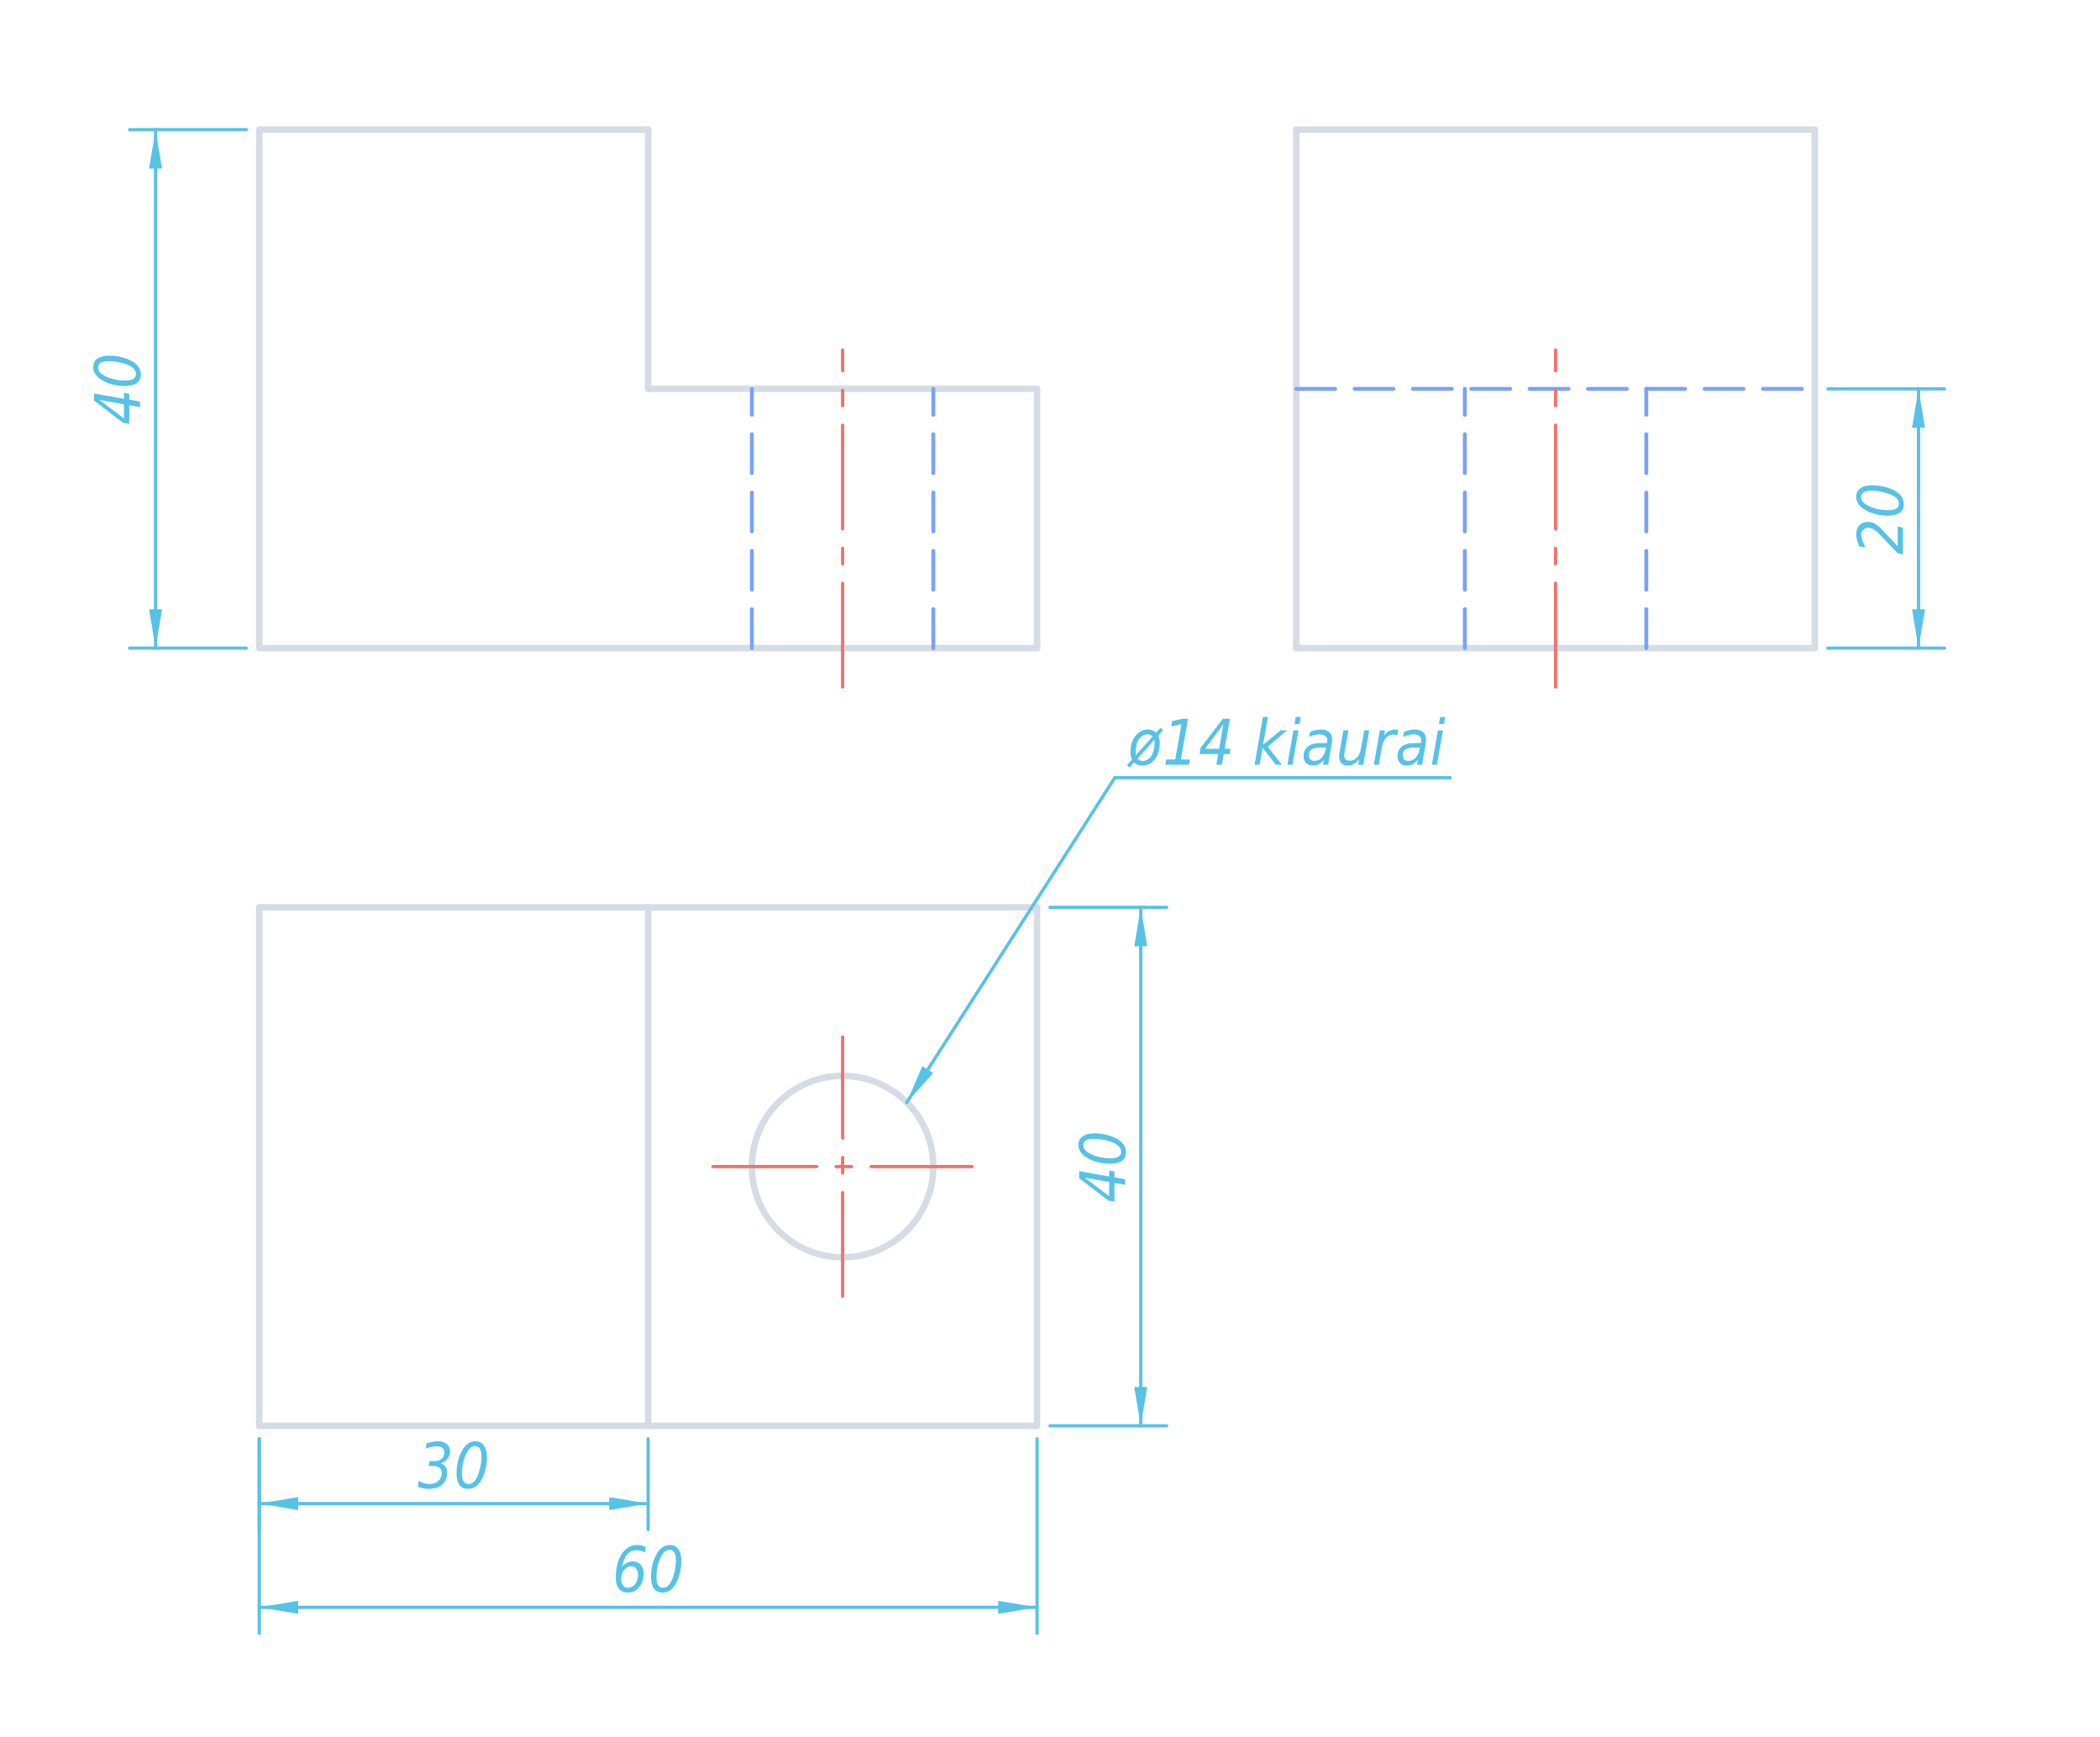
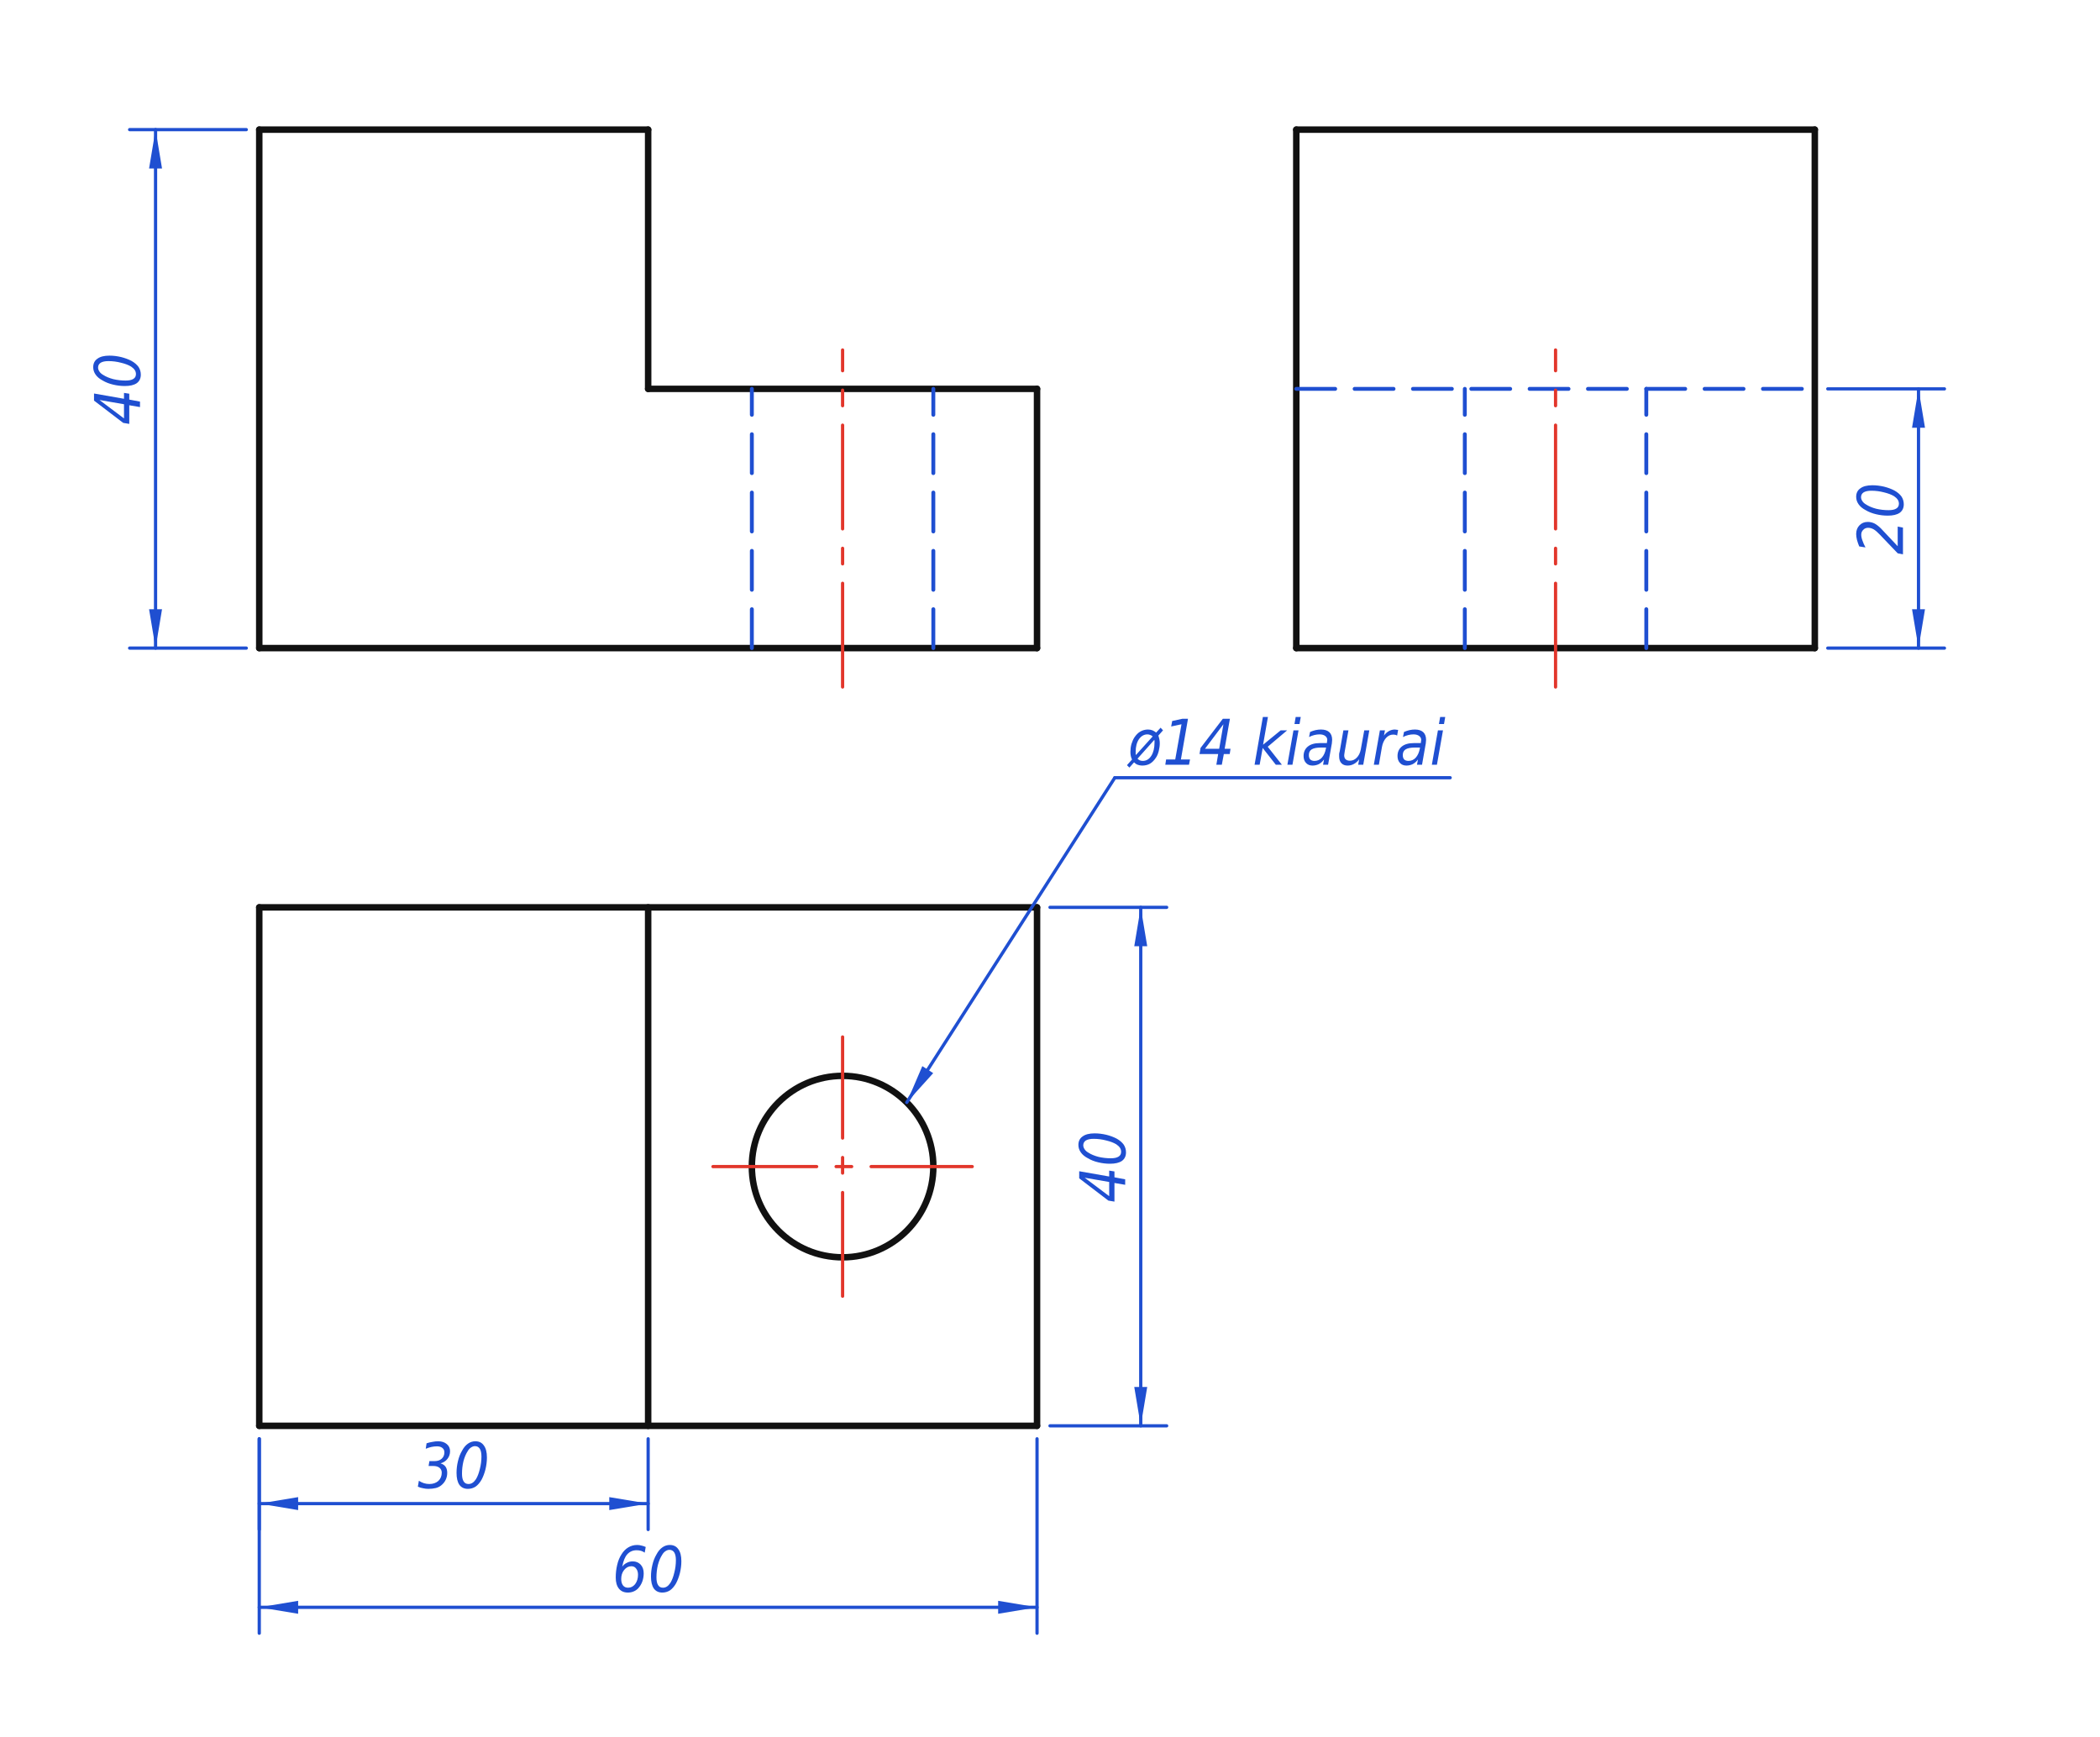
<svg xmlns="http://www.w3.org/2000/svg" viewBox="32.0 62.0 162.0 134.0">
-   <line x1="0.00" y1="297.00" x2="210.00" y2="297.00" stroke="#d5dce6" stroke-width="0.25" fill="none" stroke-linecap="round" />
-   <line x1="210.00" y1="297.00" x2="210.00" y2="0.00" stroke="#d5dce6" stroke-width="0.25" fill="none" stroke-linecap="round" />
-   <line x1="210.00" y1="0.00" x2="0.00" y2="0.00" stroke="#d5dce6" stroke-width="0.25" fill="none" stroke-linecap="round" />
-   <line x1="0.00" y1="0.00" x2="0.00" y2="297.00" stroke="#d5dce6" stroke-width="0.25" fill="none" stroke-linecap="round" />
-   <line x1="20.00" y1="292.00" x2="205.00" y2="292.00" stroke="#d5dce6" stroke-width="0.7" fill="none" stroke-linecap="round" />
-   <line x1="205.00" y1="292.00" x2="205.00" y2="5.00" stroke="#d5dce6" stroke-width="0.7" fill="none" stroke-linecap="round" />
-   <line x1="205.00" y1="5.00" x2="20.00" y2="5.00" stroke="#d5dce6" stroke-width="0.7" fill="none" stroke-linecap="round" />
-   <line x1="20.00" y1="5.00" x2="20.00" y2="292.00" stroke="#d5dce6" stroke-width="0.7" fill="none" stroke-linecap="round" />
-   <line x1="20.00" y1="292.00" x2="205.00" y2="292.00" stroke="#d5dce6" stroke-width="0.7" fill="none" stroke-linecap="round" />
-   <line x1="205.00" y1="292.00" x2="205.00" y2="252.00" stroke="#d5dce6" stroke-width="0.7" fill="none" stroke-linecap="round" />
-   <line x1="205.00" y1="252.00" x2="20.00" y2="252.00" stroke="#d5dce6" stroke-width="0.7" fill="none" stroke-linecap="round" />
-   <line x1="20.00" y1="252.00" x2="20.00" y2="292.00" stroke="#d5dce6" stroke-width="0.7" fill="none" stroke-linecap="round" />
-   <line x1="85.00" y1="292.00" x2="85.00" y2="252.00" stroke="#d5dce6" stroke-width="0.5" fill="none" stroke-linecap="round" />
-   <line x1="20.00" y1="282.00" x2="85.00" y2="282.00" stroke="#d5dce6" stroke-width="0.5" fill="none" stroke-linecap="round" />
-   <line x1="20.00" y1="272.00" x2="85.00" y2="272.00" stroke="#d5dce6" stroke-width="0.5" fill="none" stroke-linecap="round" />
-   <line x1="20.00" y1="262.00" x2="85.00" y2="262.00" stroke="#d5dce6" stroke-width="0.5" fill="none" stroke-linecap="round" />
-   <line x1="40.00" y1="292.00" x2="40.00" y2="252.00" stroke="#d5dce6" stroke-width="0.5" fill="none" stroke-linecap="round" />
-   <line x1="85.00" y1="277.00" x2="205.00" y2="277.00" stroke="#d5dce6" stroke-width="0.5" fill="none" stroke-linecap="round" />
-   <line x1="145.00" y1="292.00" x2="145.00" y2="277.00" stroke="#d5dce6" stroke-width="0.5" fill="none" stroke-linecap="round" />
-   <line x1="180.00" y1="292.00" x2="180.00" y2="277.00" stroke="#d5dce6" stroke-width="0.5" fill="none" stroke-linecap="round" />
-   <text x="21.50" y="259.50" font-size="3.47" font-family="'DejaVu Sans Condensed', 'DejaVu Sans', sans-serif" font-style="italic" font-weight="400" fill="#d5dce6" text-anchor="start" transform="rotate(0.00 21.50 259.50)">Braižė</text>
-   <text x="21.50" y="269.50" font-size="3.47" font-family="'DejaVu Sans Condensed', 'DejaVu Sans', sans-serif" font-style="italic" font-weight="400" fill="#d5dce6" text-anchor="start" transform="rotate(0.00 21.50 269.50)">Tikrino</text>
-   <text x="21.50" y="279.50" font-size="3.47" font-family="'DejaVu Sans Condensed', 'DejaVu Sans', sans-serif" font-style="italic" font-weight="400" fill="#d5dce6" text-anchor="start" transform="rotate(0.00 21.50 279.50)">Data</text>
-   <text x="21.50" y="289.50" font-size="3.47" font-family="'DejaVu Sans Condensed', 'DejaVu Sans', sans-serif" font-style="italic" font-weight="400" fill="#d5dce6" text-anchor="start" transform="rotate(0.00 21.50 289.50)">Mastelis</text>
-   <text x="42.00" y="289.50" font-size="3.47" font-family="'DejaVu Sans Condensed', 'DejaVu Sans', sans-serif" font-style="italic" font-weight="400" fill="#d5dce6" text-anchor="start" transform="rotate(0.00 42.00 289.50)">1:1</text>
-   <text x="145.00" y="265.50" font-size="9.72" font-family="'DejaVu Sans Condensed', 'DejaVu Sans', sans-serif" font-style="italic" font-weight="700" fill="#d5dce6" text-anchor="middle" transform="rotate(0.00 145.00 265.50)">3 PROJEKCIJOS</text>
-   <text x="145.00" y="273.50" font-size="3.47" font-family="'DejaVu Sans Condensed', 'DejaVu Sans', sans-serif" font-style="italic" font-weight="400" fill="#d5dce6" text-anchor="middle" transform="rotate(0.00 145.00 273.50)">Brėžly praktika · užduotis Nr. 5</text>
-   <text x="87.00" y="286.00" font-size="3.47" font-family="'DejaVu Sans Condensed', 'DejaVu Sans', sans-serif" font-style="italic" font-weight="400" fill="#d5dce6" text-anchor="start" transform="rotate(0.00 87.00 286.00)">Lygis: ★★★ sunki</text>
-   <text x="147.00" y="286.00" font-size="3.47" font-family="'DejaVu Sans Condensed', 'DejaVu Sans', sans-serif" font-style="italic" font-weight="400" fill="#d5dce6" text-anchor="start" transform="rotate(0.00 147.00 286.00)">~20 min · +60 XP</text>
-   <text x="192.50" y="286.50" font-size="6.94" font-family="'DejaVu Sans Condensed', 'DejaVu Sans', sans-serif" font-style="italic" font-weight="700" fill="#d5dce6" text-anchor="middle" transform="rotate(0.00 192.50 286.50)">A4</text>
-   <text x="25.00" y="13.00" font-size="4.86" font-family="'DejaVu Sans Condensed', 'DejaVu Sans', sans-serif" font-style="italic" font-weight="400" fill="#d5dce6" text-anchor="start" transform="rotate(0.00 25.00 13.00)">Trys vaizdai, E metodas: viršus - apačioje, kairė - dešinėje.</text>
-   <text x="25.00" y="19.00" font-size="3.47" font-family="'DejaVu Sans Condensed', 'DejaVu Sans', sans-serif" font-style="italic" font-weight="400" fill="#56c2e6" text-anchor="start" transform="rotate(0.00 25.00 19.00)">Komandos: LINE, XLINE, CIRCLE, NEMATOMOS, DIMLINEAR</text>
-   <line x1="52.00" y1="112.00" x2="112.00" y2="112.00" stroke="#d5dce6" stroke-width="0.5" fill="none" stroke-linecap="round" />
-   <line x1="112.00" y1="112.00" x2="112.00" y2="92.00" stroke="#d5dce6" stroke-width="0.5" fill="none" stroke-linecap="round" />
-   <line x1="112.00" y1="92.00" x2="82.00" y2="92.00" stroke="#d5dce6" stroke-width="0.5" fill="none" stroke-linecap="round" />
-   <line x1="82.00" y1="92.00" x2="82.00" y2="72.00" stroke="#d5dce6" stroke-width="0.5" fill="none" stroke-linecap="round" />
-   <line x1="82.00" y1="72.00" x2="52.00" y2="72.00" stroke="#d5dce6" stroke-width="0.5" fill="none" stroke-linecap="round" />
-   <line x1="52.00" y1="72.00" x2="52.00" y2="112.00" stroke="#d5dce6" stroke-width="0.5" fill="none" stroke-linecap="round" />
-   <line x1="90.00" y1="112.00" x2="90.00" y2="92.00" stroke="#7aa2f7" stroke-width="0.3" fill="none" stroke-linecap="round" stroke-dasharray="3 1.5" />
-   <line x1="104.00" y1="112.00" x2="104.00" y2="92.00" stroke="#7aa2f7" stroke-width="0.3" fill="none" stroke-linecap="round" stroke-dasharray="3 1.5" />
-   <line x1="97.00" y1="115.00" x2="97.00" y2="89.00" stroke="#f47067" stroke-width="0.25" fill="none" stroke-linecap="round" stroke-dasharray="8 1.5 1.2 1.5" />
-   <line x1="52.00" y1="172.00" x2="112.00" y2="172.00" stroke="#d5dce6" stroke-width="0.5" fill="none" stroke-linecap="round" />
-   <line x1="112.00" y1="172.00" x2="112.00" y2="132.00" stroke="#d5dce6" stroke-width="0.5" fill="none" stroke-linecap="round" />
-   <line x1="112.00" y1="132.00" x2="52.00" y2="132.00" stroke="#d5dce6" stroke-width="0.5" fill="none" stroke-linecap="round" />
-   <line x1="52.00" y1="132.00" x2="52.00" y2="172.00" stroke="#d5dce6" stroke-width="0.5" fill="none" stroke-linecap="round" />
-   <line x1="82.00" y1="172.00" x2="82.00" y2="132.00" stroke="#d5dce6" stroke-width="0.5" fill="none" stroke-linecap="round" />
-   <circle cx="97.00" cy="152.00" r="7.00" stroke="#d5dce6" stroke-width="0.5" fill="none" stroke-linecap="round" />
-   <line x1="87.00" y1="152.00" x2="107.00" y2="152.00" stroke="#f47067" stroke-width="0.25" fill="none" stroke-linecap="round" stroke-dasharray="8 1.5 1.2 1.5" />
-   <line x1="97.00" y1="162.00" x2="97.00" y2="142.00" stroke="#f47067" stroke-width="0.25" fill="none" stroke-linecap="round" stroke-dasharray="8 1.5 1.2 1.5" />
-   <line x1="132.00" y1="112.00" x2="172.00" y2="112.00" stroke="#d5dce6" stroke-width="0.5" fill="none" stroke-linecap="round" />
-   <line x1="172.00" y1="112.00" x2="172.00" y2="72.00" stroke="#d5dce6" stroke-width="0.5" fill="none" stroke-linecap="round" />
-   <line x1="172.00" y1="72.00" x2="132.00" y2="72.00" stroke="#d5dce6" stroke-width="0.5" fill="none" stroke-linecap="round" />
-   <line x1="132.00" y1="72.00" x2="132.00" y2="112.00" stroke="#d5dce6" stroke-width="0.5" fill="none" stroke-linecap="round" />
-   <line x1="132.00" y1="92.00" x2="172.00" y2="92.00" stroke="#7aa2f7" stroke-width="0.3" fill="none" stroke-linecap="round" stroke-dasharray="3 1.5" />
-   <line x1="145.00" y1="112.00" x2="145.00" y2="92.00" stroke="#7aa2f7" stroke-width="0.3" fill="none" stroke-linecap="round" stroke-dasharray="3 1.5" />
-   <line x1="159.00" y1="112.00" x2="159.00" y2="92.00" stroke="#7aa2f7" stroke-width="0.3" fill="none" stroke-linecap="round" stroke-dasharray="3 1.5" />
-   <line x1="152.00" y1="115.00" x2="152.00" y2="89.00" stroke="#f47067" stroke-width="0.25" fill="none" stroke-linecap="round" stroke-dasharray="8 1.5 1.2 1.5" />
-   <line x1="52.00" y1="173.00" x2="52.00" y2="180.00" stroke="#56c2e6" stroke-width="0.25" fill="none" stroke-linecap="round" />
-   <line x1="82.00" y1="173.00" x2="82.00" y2="180.00" stroke="#56c2e6" stroke-width="0.25" fill="none" stroke-linecap="round" />
-   <line x1="52.00" y1="178.00" x2="82.00" y2="178.00" stroke="#56c2e6" stroke-width="0.25" fill="none" stroke-linecap="round" />
-   <polygon points="52.00,178.00 55.00,178.50 55.00,177.50" fill="#56c2e6" />
-   <polygon points="82.00,178.00 79.00,177.50 79.00,178.50" fill="#56c2e6" />
-   <text x="67.00" y="176.80" font-size="4.86" font-family="'DejaVu Sans Condensed', 'DejaVu Sans', sans-serif" font-style="italic" font-weight="400" fill="#56c2e6" text-anchor="middle" transform="rotate(-0.00 67.00 176.80)">30</text>
-   <line x1="52.00" y1="173.00" x2="52.00" y2="188.00" stroke="#56c2e6" stroke-width="0.25" fill="none" stroke-linecap="round" />
-   <line x1="112.00" y1="173.00" x2="112.00" y2="188.00" stroke="#56c2e6" stroke-width="0.25" fill="none" stroke-linecap="round" />
-   <line x1="52.00" y1="186.00" x2="112.00" y2="186.00" stroke="#56c2e6" stroke-width="0.25" fill="none" stroke-linecap="round" />
-   <polygon points="52.00,186.00 55.00,186.50 55.00,185.50" fill="#56c2e6" />
-   <polygon points="112.00,186.00 109.00,185.50 109.00,186.50" fill="#56c2e6" />
-   <text x="82.00" y="184.80" font-size="4.86" font-family="'DejaVu Sans Condensed', 'DejaVu Sans', sans-serif" font-style="italic" font-weight="400" fill="#56c2e6" text-anchor="middle" transform="rotate(-0.00 82.00 184.80)">60</text>
-   <line x1="51.00" y1="112.00" x2="42.00" y2="112.00" stroke="#56c2e6" stroke-width="0.25" fill="none" stroke-linecap="round" />
-   <line x1="51.00" y1="72.00" x2="42.00" y2="72.00" stroke="#56c2e6" stroke-width="0.25" fill="none" stroke-linecap="round" />
-   <line x1="44.00" y1="112.00" x2="44.00" y2="72.00" stroke="#56c2e6" stroke-width="0.25" fill="none" stroke-linecap="round" />
-   <polygon points="44.00,112.00 44.50,109.00 43.50,109.00" fill="#56c2e6" />
-   <polygon points="44.00,72.00 43.50,75.00 44.50,75.00" fill="#56c2e6" />
-   <text x="42.80" y="92.00" font-size="4.86" font-family="'DejaVu Sans Condensed', 'DejaVu Sans', sans-serif" font-style="italic" font-weight="400" fill="#56c2e6" text-anchor="middle" transform="rotate(-90.00 42.80 92.00)">40</text>
-   <line x1="113.00" y1="172.00" x2="122.00" y2="172.00" stroke="#56c2e6" stroke-width="0.25" fill="none" stroke-linecap="round" />
-   <line x1="113.00" y1="132.00" x2="122.00" y2="132.00" stroke="#56c2e6" stroke-width="0.25" fill="none" stroke-linecap="round" />
-   <line x1="120.00" y1="172.00" x2="120.00" y2="132.00" stroke="#56c2e6" stroke-width="0.25" fill="none" stroke-linecap="round" />
-   <polygon points="120.00,172.00 120.50,169.00 119.50,169.00" fill="#56c2e6" />
-   <polygon points="120.00,132.00 119.50,135.00 120.50,135.00" fill="#56c2e6" />
-   <text x="118.80" y="152.00" font-size="4.86" font-family="'DejaVu Sans Condensed', 'DejaVu Sans', sans-serif" font-style="italic" font-weight="400" fill="#56c2e6" text-anchor="middle" transform="rotate(-90.00 118.80 152.00)">40</text>
-   <line x1="173.00" y1="112.00" x2="182.00" y2="112.00" stroke="#56c2e6" stroke-width="0.25" fill="none" stroke-linecap="round" />
-   <line x1="173.00" y1="92.00" x2="182.00" y2="92.00" stroke="#56c2e6" stroke-width="0.25" fill="none" stroke-linecap="round" />
-   <line x1="180.00" y1="112.00" x2="180.00" y2="92.00" stroke="#56c2e6" stroke-width="0.25" fill="none" stroke-linecap="round" />
-   <polygon points="180.00,112.00 180.50,109.00 179.50,109.00" fill="#56c2e6" />
-   <polygon points="180.00,92.00 179.50,95.00 180.50,95.00" fill="#56c2e6" />
-   <text x="178.80" y="102.00" font-size="4.86" font-family="'DejaVu Sans Condensed', 'DejaVu Sans', sans-serif" font-style="italic" font-weight="400" fill="#56c2e6" text-anchor="middle" transform="rotate(-90.00 178.80 102.00)">20</text>
-   <line x1="118.00" y1="122.00" x2="101.95" y2="147.05" stroke="#56c2e6" stroke-width="0.25" fill="none" stroke-linecap="round" />
-   <polygon points="101.95,147.05 103.99,144.79 103.15,144.25" fill="#56c2e6" />
-   <line x1="118.00" y1="122.00" x2="143.87" y2="122.00" stroke="#56c2e6" stroke-width="0.25" fill="none" stroke-linecap="round" />
-   <text x="119.00" y="121.00" font-size="4.86" font-family="'DejaVu Sans Condensed', 'DejaVu Sans', sans-serif" font-style="italic" font-weight="400" fill="#56c2e6" text-anchor="start" transform="rotate(0.00 119.00 121.00)">ø14 kiaurai</text>
+   <line x1="0.00" y1="297.00" x2="210.00" y2="297.00" stroke="#111111" stroke-width="0.25" fill="none" stroke-linecap="round" />
+   <line x1="210.00" y1="297.00" x2="210.00" y2="0.00" stroke="#111111" stroke-width="0.25" fill="none" stroke-linecap="round" />
+   <line x1="210.00" y1="0.00" x2="0.00" y2="0.00" stroke="#111111" stroke-width="0.25" fill="none" stroke-linecap="round" />
+   <line x1="0.00" y1="0.00" x2="0.00" y2="297.00" stroke="#111111" stroke-width="0.25" fill="none" stroke-linecap="round" />
+   <line x1="20.00" y1="292.00" x2="205.00" y2="292.00" stroke="#111111" stroke-width="0.7" fill="none" stroke-linecap="round" />
+   <line x1="205.00" y1="292.00" x2="205.00" y2="5.00" stroke="#111111" stroke-width="0.7" fill="none" stroke-linecap="round" />
+   <line x1="205.00" y1="5.00" x2="20.00" y2="5.00" stroke="#111111" stroke-width="0.7" fill="none" stroke-linecap="round" />
+   <line x1="20.00" y1="5.00" x2="20.00" y2="292.00" stroke="#111111" stroke-width="0.7" fill="none" stroke-linecap="round" />
+   <line x1="20.00" y1="292.00" x2="205.00" y2="292.00" stroke="#111111" stroke-width="0.7" fill="none" stroke-linecap="round" />
+   <line x1="205.00" y1="292.00" x2="205.00" y2="252.00" stroke="#111111" stroke-width="0.7" fill="none" stroke-linecap="round" />
+   <line x1="205.00" y1="252.00" x2="20.00" y2="252.00" stroke="#111111" stroke-width="0.7" fill="none" stroke-linecap="round" />
+   <line x1="20.00" y1="252.00" x2="20.00" y2="292.00" stroke="#111111" stroke-width="0.7" fill="none" stroke-linecap="round" />
+   <line x1="85.00" y1="292.00" x2="85.00" y2="252.00" stroke="#111111" stroke-width="0.5" fill="none" stroke-linecap="round" />
+   <line x1="20.00" y1="282.00" x2="85.00" y2="282.00" stroke="#111111" stroke-width="0.5" fill="none" stroke-linecap="round" />
+   <line x1="20.00" y1="272.00" x2="85.00" y2="272.00" stroke="#111111" stroke-width="0.5" fill="none" stroke-linecap="round" />
+   <line x1="20.00" y1="262.00" x2="85.00" y2="262.00" stroke="#111111" stroke-width="0.5" fill="none" stroke-linecap="round" />
+   <line x1="40.00" y1="292.00" x2="40.00" y2="252.00" stroke="#111111" stroke-width="0.5" fill="none" stroke-linecap="round" />
+   <line x1="85.00" y1="277.00" x2="205.00" y2="277.00" stroke="#111111" stroke-width="0.5" fill="none" stroke-linecap="round" />
+   <line x1="145.00" y1="292.00" x2="145.00" y2="277.00" stroke="#111111" stroke-width="0.5" fill="none" stroke-linecap="round" />
+   <line x1="180.00" y1="292.00" x2="180.00" y2="277.00" stroke="#111111" stroke-width="0.5" fill="none" stroke-linecap="round" />
+   <text x="21.50" y="259.50" font-size="3.47" font-family="'DejaVu Sans Condensed', 'DejaVu Sans', sans-serif" font-style="italic" font-weight="400" fill="#111111" text-anchor="start" transform="rotate(0.00 21.50 259.50)">Braižė</text>
+   <text x="21.50" y="269.50" font-size="3.47" font-family="'DejaVu Sans Condensed', 'DejaVu Sans', sans-serif" font-style="italic" font-weight="400" fill="#111111" text-anchor="start" transform="rotate(0.00 21.50 269.50)">Tikrino</text>
+   <text x="21.50" y="279.50" font-size="3.47" font-family="'DejaVu Sans Condensed', 'DejaVu Sans', sans-serif" font-style="italic" font-weight="400" fill="#111111" text-anchor="start" transform="rotate(0.00 21.50 279.50)">Data</text>
+   <text x="21.50" y="289.50" font-size="3.47" font-family="'DejaVu Sans Condensed', 'DejaVu Sans', sans-serif" font-style="italic" font-weight="400" fill="#111111" text-anchor="start" transform="rotate(0.00 21.50 289.50)">Mastelis</text>
+   <text x="42.00" y="289.50" font-size="3.47" font-family="'DejaVu Sans Condensed', 'DejaVu Sans', sans-serif" font-style="italic" font-weight="400" fill="#111111" text-anchor="start" transform="rotate(0.00 42.00 289.50)">1:1</text>
+   <text x="145.00" y="265.50" font-size="9.72" font-family="'DejaVu Sans Condensed', 'DejaVu Sans', sans-serif" font-style="italic" font-weight="700" fill="#111111" text-anchor="middle" transform="rotate(0.00 145.00 265.50)">3 PROJEKCIJOS</text>
+   <text x="145.00" y="273.50" font-size="3.47" font-family="'DejaVu Sans Condensed', 'DejaVu Sans', sans-serif" font-style="italic" font-weight="400" fill="#111111" text-anchor="middle" transform="rotate(0.00 145.00 273.50)">Brėžly praktika · užduotis Nr. 5</text>
+   <text x="87.00" y="286.00" font-size="3.47" font-family="'DejaVu Sans Condensed', 'DejaVu Sans', sans-serif" font-style="italic" font-weight="400" fill="#111111" text-anchor="start" transform="rotate(0.00 87.00 286.00)">Lygis: ★★★ sunki</text>
+   <text x="147.00" y="286.00" font-size="3.47" font-family="'DejaVu Sans Condensed', 'DejaVu Sans', sans-serif" font-style="italic" font-weight="400" fill="#111111" text-anchor="start" transform="rotate(0.00 147.00 286.00)">~20 min · +60 XP</text>
+   <text x="192.50" y="286.50" font-size="6.94" font-family="'DejaVu Sans Condensed', 'DejaVu Sans', sans-serif" font-style="italic" font-weight="700" fill="#111111" text-anchor="middle" transform="rotate(0.00 192.50 286.50)">A4</text>
+   <text x="25.00" y="13.00" font-size="4.86" font-family="'DejaVu Sans Condensed', 'DejaVu Sans', sans-serif" font-style="italic" font-weight="400" fill="#111111" text-anchor="start" transform="rotate(0.00 25.00 13.00)">Trys vaizdai, E metodas: viršus - apačioje, kairė - dešinėje.</text>
+   <text x="25.00" y="19.00" font-size="3.47" font-family="'DejaVu Sans Condensed', 'DejaVu Sans', sans-serif" font-style="italic" font-weight="400" fill="#1f4fd1" text-anchor="start" transform="rotate(0.00 25.00 19.00)">Komandos: LINE, XLINE, CIRCLE, NEMATOMOS, DIMLINEAR</text>
+   <line x1="52.00" y1="112.00" x2="112.00" y2="112.00" stroke="#111111" stroke-width="0.5" fill="none" stroke-linecap="round" />
+   <line x1="112.00" y1="112.00" x2="112.00" y2="92.00" stroke="#111111" stroke-width="0.5" fill="none" stroke-linecap="round" />
+   <line x1="112.00" y1="92.00" x2="82.00" y2="92.00" stroke="#111111" stroke-width="0.5" fill="none" stroke-linecap="round" />
+   <line x1="82.00" y1="92.00" x2="82.00" y2="72.00" stroke="#111111" stroke-width="0.5" fill="none" stroke-linecap="round" />
+   <line x1="82.00" y1="72.00" x2="52.00" y2="72.00" stroke="#111111" stroke-width="0.5" fill="none" stroke-linecap="round" />
+   <line x1="52.00" y1="72.00" x2="52.00" y2="112.00" stroke="#111111" stroke-width="0.5" fill="none" stroke-linecap="round" />
+   <line x1="90.00" y1="112.00" x2="90.00" y2="92.00" stroke="#1f4fd1" stroke-width="0.3" fill="none" stroke-linecap="round" stroke-dasharray="3 1.5" />
+   <line x1="104.00" y1="112.00" x2="104.00" y2="92.00" stroke="#1f4fd1" stroke-width="0.3" fill="none" stroke-linecap="round" stroke-dasharray="3 1.5" />
+   <line x1="97.00" y1="115.00" x2="97.00" y2="89.00" stroke="#e2362b" stroke-width="0.25" fill="none" stroke-linecap="round" stroke-dasharray="8 1.5 1.2 1.5" />
+   <line x1="52.00" y1="172.00" x2="112.00" y2="172.00" stroke="#111111" stroke-width="0.5" fill="none" stroke-linecap="round" />
+   <line x1="112.00" y1="172.00" x2="112.00" y2="132.00" stroke="#111111" stroke-width="0.5" fill="none" stroke-linecap="round" />
+   <line x1="112.00" y1="132.00" x2="52.00" y2="132.00" stroke="#111111" stroke-width="0.5" fill="none" stroke-linecap="round" />
+   <line x1="52.00" y1="132.00" x2="52.00" y2="172.00" stroke="#111111" stroke-width="0.5" fill="none" stroke-linecap="round" />
+   <line x1="82.00" y1="172.00" x2="82.00" y2="132.00" stroke="#111111" stroke-width="0.5" fill="none" stroke-linecap="round" />
+   <circle cx="97.00" cy="152.00" r="7.00" stroke="#111111" stroke-width="0.5" fill="none" stroke-linecap="round" />
+   <line x1="87.00" y1="152.00" x2="107.00" y2="152.00" stroke="#e2362b" stroke-width="0.25" fill="none" stroke-linecap="round" stroke-dasharray="8 1.5 1.2 1.5" />
+   <line x1="97.00" y1="162.00" x2="97.00" y2="142.00" stroke="#e2362b" stroke-width="0.25" fill="none" stroke-linecap="round" stroke-dasharray="8 1.5 1.2 1.5" />
+   <line x1="132.00" y1="112.00" x2="172.00" y2="112.00" stroke="#111111" stroke-width="0.5" fill="none" stroke-linecap="round" />
+   <line x1="172.00" y1="112.00" x2="172.00" y2="72.00" stroke="#111111" stroke-width="0.5" fill="none" stroke-linecap="round" />
+   <line x1="172.00" y1="72.00" x2="132.00" y2="72.00" stroke="#111111" stroke-width="0.5" fill="none" stroke-linecap="round" />
+   <line x1="132.00" y1="72.00" x2="132.00" y2="112.00" stroke="#111111" stroke-width="0.5" fill="none" stroke-linecap="round" />
+   <line x1="132.00" y1="92.00" x2="172.00" y2="92.00" stroke="#1f4fd1" stroke-width="0.3" fill="none" stroke-linecap="round" stroke-dasharray="3 1.5" />
+   <line x1="145.00" y1="112.00" x2="145.00" y2="92.00" stroke="#1f4fd1" stroke-width="0.3" fill="none" stroke-linecap="round" stroke-dasharray="3 1.5" />
+   <line x1="159.00" y1="112.00" x2="159.00" y2="92.00" stroke="#1f4fd1" stroke-width="0.3" fill="none" stroke-linecap="round" stroke-dasharray="3 1.5" />
+   <line x1="152.00" y1="115.00" x2="152.00" y2="89.00" stroke="#e2362b" stroke-width="0.25" fill="none" stroke-linecap="round" stroke-dasharray="8 1.5 1.2 1.5" />
+   <line x1="52.00" y1="173.00" x2="52.00" y2="180.00" stroke="#1f4fd1" stroke-width="0.25" fill="none" stroke-linecap="round" />
+   <line x1="82.00" y1="173.00" x2="82.00" y2="180.00" stroke="#1f4fd1" stroke-width="0.25" fill="none" stroke-linecap="round" />
+   <line x1="52.00" y1="178.00" x2="82.00" y2="178.00" stroke="#1f4fd1" stroke-width="0.25" fill="none" stroke-linecap="round" />
+   <polygon points="52.00,178.00 55.00,178.50 55.00,177.50" fill="#1f4fd1" />
+   <polygon points="82.00,178.00 79.00,177.50 79.00,178.50" fill="#1f4fd1" />
+   <text x="67.00" y="176.80" font-size="4.86" font-family="'DejaVu Sans Condensed', 'DejaVu Sans', sans-serif" font-style="italic" font-weight="400" fill="#1f4fd1" text-anchor="middle" transform="rotate(-0.00 67.00 176.80)">30</text>
+   <line x1="52.00" y1="173.00" x2="52.00" y2="188.00" stroke="#1f4fd1" stroke-width="0.25" fill="none" stroke-linecap="round" />
+   <line x1="112.00" y1="173.00" x2="112.00" y2="188.00" stroke="#1f4fd1" stroke-width="0.25" fill="none" stroke-linecap="round" />
+   <line x1="52.00" y1="186.00" x2="112.00" y2="186.00" stroke="#1f4fd1" stroke-width="0.25" fill="none" stroke-linecap="round" />
+   <polygon points="52.00,186.00 55.00,186.50 55.00,185.50" fill="#1f4fd1" />
+   <polygon points="112.00,186.00 109.00,185.50 109.00,186.50" fill="#1f4fd1" />
+   <text x="82.00" y="184.80" font-size="4.86" font-family="'DejaVu Sans Condensed', 'DejaVu Sans', sans-serif" font-style="italic" font-weight="400" fill="#1f4fd1" text-anchor="middle" transform="rotate(-0.00 82.00 184.80)">60</text>
+   <line x1="51.00" y1="112.00" x2="42.00" y2="112.00" stroke="#1f4fd1" stroke-width="0.25" fill="none" stroke-linecap="round" />
+   <line x1="51.00" y1="72.00" x2="42.00" y2="72.00" stroke="#1f4fd1" stroke-width="0.25" fill="none" stroke-linecap="round" />
+   <line x1="44.00" y1="112.00" x2="44.00" y2="72.00" stroke="#1f4fd1" stroke-width="0.25" fill="none" stroke-linecap="round" />
+   <polygon points="44.00,112.00 44.50,109.00 43.50,109.00" fill="#1f4fd1" />
+   <polygon points="44.00,72.00 43.50,75.00 44.50,75.00" fill="#1f4fd1" />
+   <text x="42.80" y="92.00" font-size="4.86" font-family="'DejaVu Sans Condensed', 'DejaVu Sans', sans-serif" font-style="italic" font-weight="400" fill="#1f4fd1" text-anchor="middle" transform="rotate(-90.00 42.80 92.00)">40</text>
+   <line x1="113.00" y1="172.00" x2="122.00" y2="172.00" stroke="#1f4fd1" stroke-width="0.25" fill="none" stroke-linecap="round" />
+   <line x1="113.00" y1="132.00" x2="122.00" y2="132.00" stroke="#1f4fd1" stroke-width="0.25" fill="none" stroke-linecap="round" />
+   <line x1="120.00" y1="172.00" x2="120.00" y2="132.00" stroke="#1f4fd1" stroke-width="0.25" fill="none" stroke-linecap="round" />
+   <polygon points="120.00,172.00 120.50,169.00 119.50,169.00" fill="#1f4fd1" />
+   <polygon points="120.00,132.00 119.50,135.00 120.50,135.00" fill="#1f4fd1" />
+   <text x="118.80" y="152.00" font-size="4.86" font-family="'DejaVu Sans Condensed', 'DejaVu Sans', sans-serif" font-style="italic" font-weight="400" fill="#1f4fd1" text-anchor="middle" transform="rotate(-90.00 118.80 152.00)">40</text>
+   <line x1="173.00" y1="112.00" x2="182.00" y2="112.00" stroke="#1f4fd1" stroke-width="0.25" fill="none" stroke-linecap="round" />
+   <line x1="173.00" y1="92.00" x2="182.00" y2="92.00" stroke="#1f4fd1" stroke-width="0.25" fill="none" stroke-linecap="round" />
+   <line x1="180.00" y1="112.00" x2="180.00" y2="92.00" stroke="#1f4fd1" stroke-width="0.25" fill="none" stroke-linecap="round" />
+   <polygon points="180.00,112.00 180.50,109.00 179.50,109.00" fill="#1f4fd1" />
+   <polygon points="180.00,92.00 179.50,95.00 180.50,95.00" fill="#1f4fd1" />
+   <text x="178.80" y="102.00" font-size="4.86" font-family="'DejaVu Sans Condensed', 'DejaVu Sans', sans-serif" font-style="italic" font-weight="400" fill="#1f4fd1" text-anchor="middle" transform="rotate(-90.00 178.80 102.00)">20</text>
+   <line x1="118.00" y1="122.00" x2="101.95" y2="147.05" stroke="#1f4fd1" stroke-width="0.25" fill="none" stroke-linecap="round" />
+   <polygon points="101.95,147.05 103.99,144.79 103.15,144.25" fill="#1f4fd1" />
+   <line x1="118.00" y1="122.00" x2="143.87" y2="122.00" stroke="#1f4fd1" stroke-width="0.25" fill="none" stroke-linecap="round" />
+   <text x="119.00" y="121.00" font-size="4.86" font-family="'DejaVu Sans Condensed', 'DejaVu Sans', sans-serif" font-style="italic" font-weight="400" fill="#1f4fd1" text-anchor="start" transform="rotate(0.00 119.00 121.00)">ø14 kiaurai</text>
</svg>
